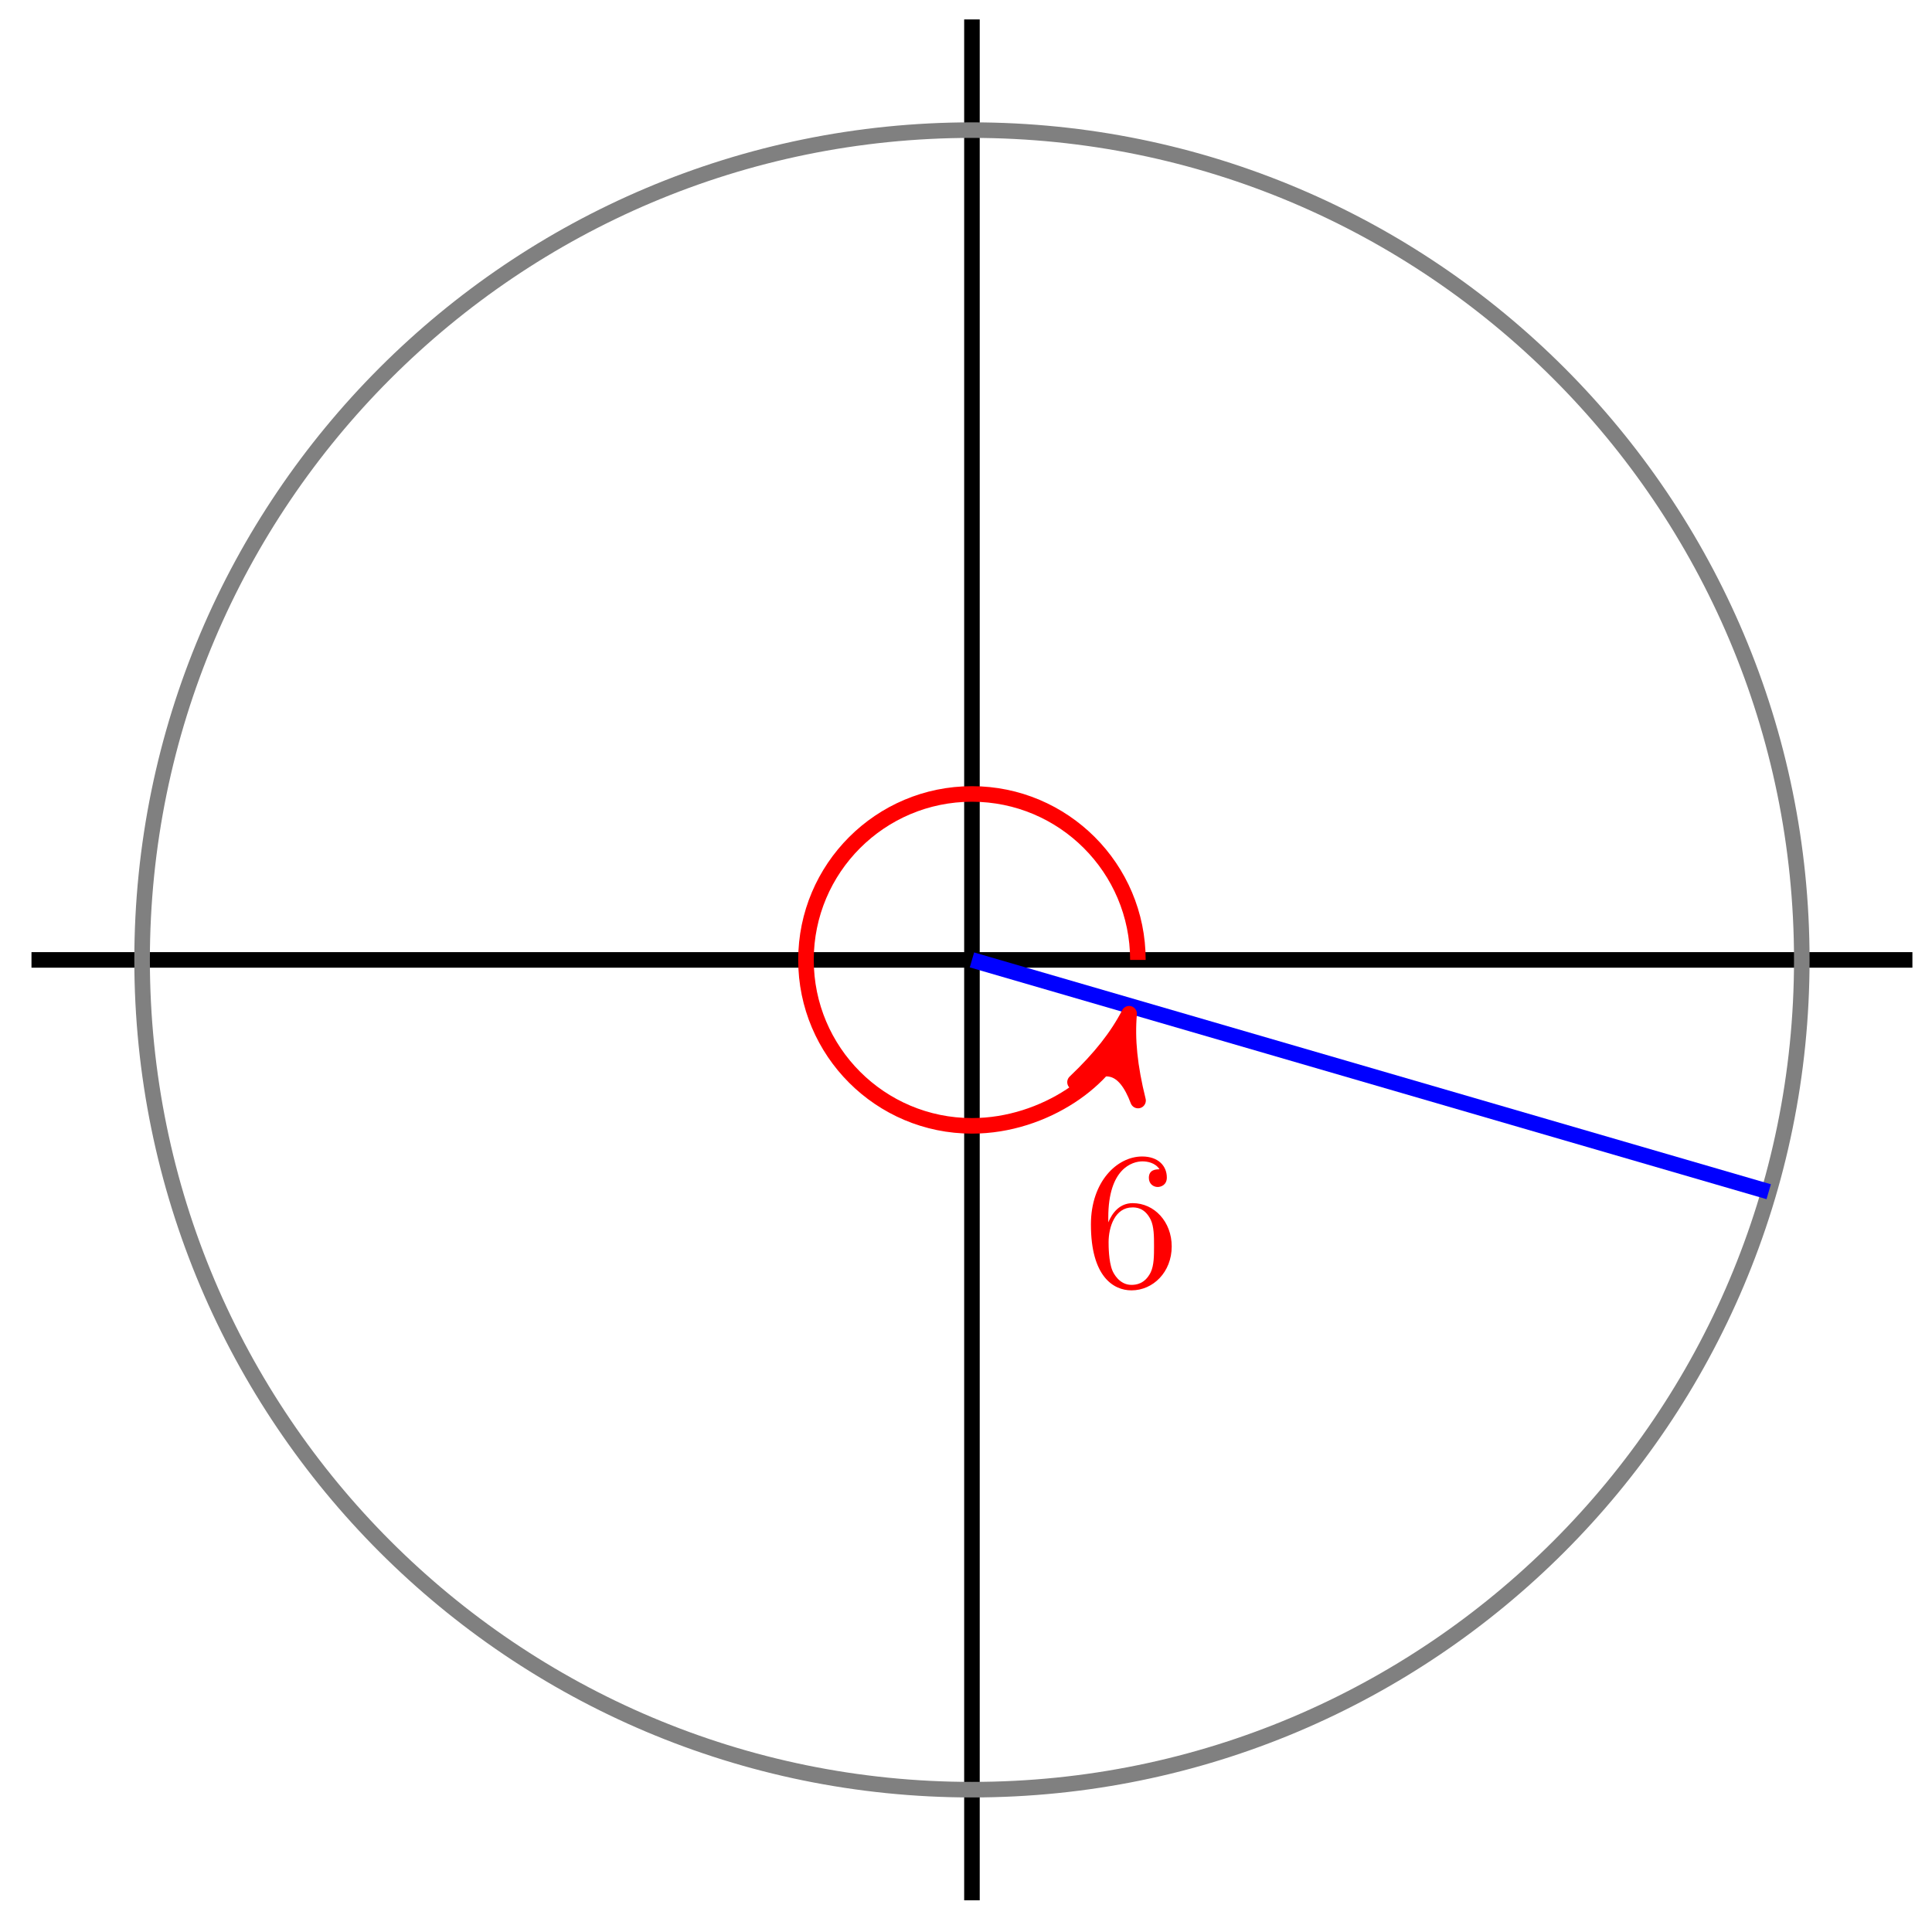
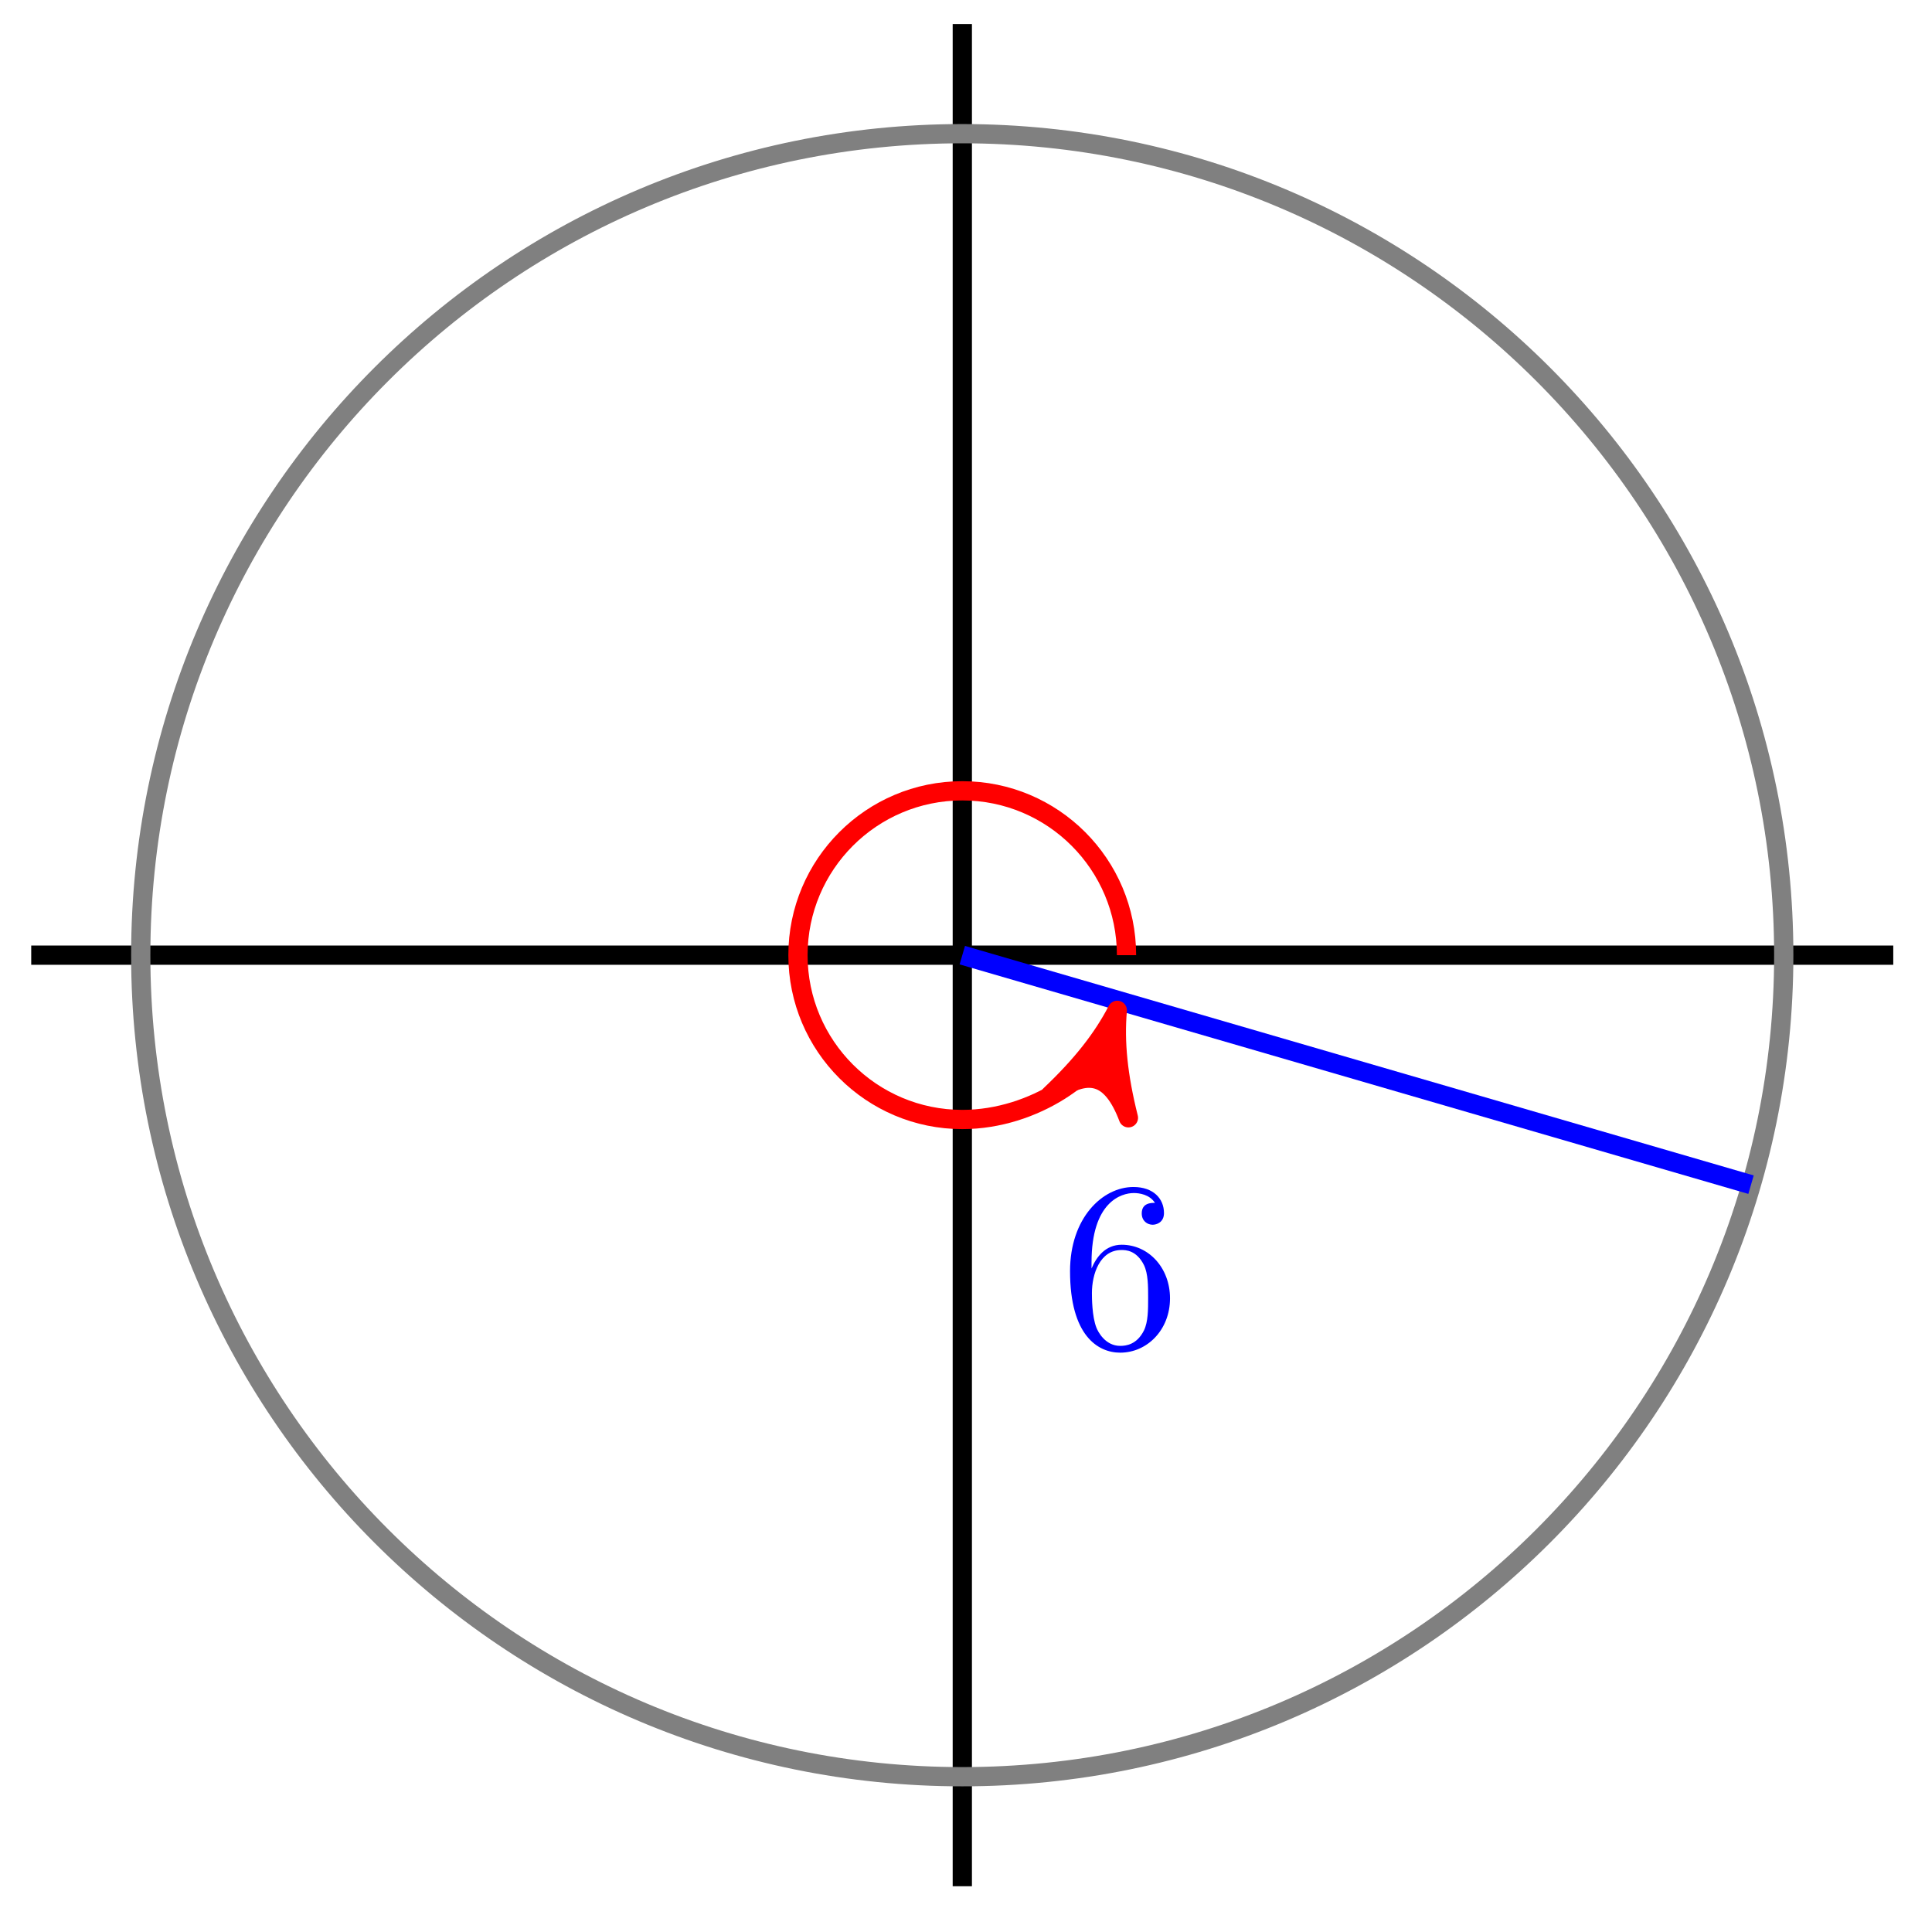
- <svg xmlns="http://www.w3.org/2000/svg" xmlns:xlink="http://www.w3.org/1999/xlink" width="99pt" height="99pt" viewBox="0 0 99 99" version="1.1">
+ <svg xmlns="http://www.w3.org/2000/svg" xmlns:xlink="http://www.w3.org/1999/xlink" width="79pt" height="80pt" viewBox="0 0 79 80" version="1.1">
  <defs>
    <g>
      <symbol overflow="visible" id="glyph0-0">
        <path style="stroke:none;" d="" />
      </symbol>
      <symbol overflow="visible" id="glyph0-1">
        <path style="stroke:none;" d="M 4.562 -2.031 C 4.562 -3.297 3.672 -4.25 2.562 -4.25 C 1.891 -4.25 1.516 -3.75 1.312 -3.266 L 1.312 -3.516 C 1.312 -6.031 2.547 -6.391 3.062 -6.391 C 3.297 -6.391 3.719 -6.328 3.938 -5.984 C 3.781 -5.984 3.391 -5.984 3.391 -5.547 C 3.391 -5.234 3.625 -5.078 3.844 -5.078 C 4 -5.078 4.312 -5.172 4.312 -5.562 C 4.312 -6.156 3.875 -6.641 3.047 -6.641 C 1.766 -6.641 0.422 -5.359 0.422 -3.156 C 0.422 -0.484 1.578 0.219 2.5 0.219 C 3.609 0.219 4.562 -0.719 4.562 -2.031 Z M 3.656 -2.047 C 3.656 -1.562 3.656 -1.062 3.484 -0.703 C 3.188 -0.109 2.734 -0.062 2.5 -0.062 C 1.875 -0.062 1.578 -0.656 1.516 -0.812 C 1.328 -1.281 1.328 -2.078 1.328 -2.25 C 1.328 -3.031 1.656 -4.031 2.547 -4.031 C 2.719 -4.031 3.172 -4.031 3.484 -3.406 C 3.656 -3.047 3.656 -2.531 3.656 -2.047 Z M 3.656 -2.047 " />
      </symbol>
    </g>
  </defs>
  <g id="surface1">
-     <path style="fill:none;stroke-width:0.797;stroke-linecap:butt;stroke-linejoin:miter;stroke:rgb(0%,0%,0%);stroke-opacity:1;stroke-miterlimit:10;" d="M -48.189 -0.001 L 48.189 -0.001 " transform="matrix(1.00005,0,0,-1,49.80474,49.187)" />
-     <path style="fill:none;stroke-width:0.797;stroke-linecap:butt;stroke-linejoin:miter;stroke:rgb(0%,0%,0%);stroke-opacity:1;stroke-miterlimit:10;" d="M -0 -48.188 L -0 48.191 " transform="matrix(1.00005,0,0,-1,49.80474,49.187)" />
-     <path style="fill:none;stroke-width:0.797;stroke-linecap:butt;stroke-linejoin:miter;stroke:rgb(50%,50%,50%);stroke-opacity:1;stroke-miterlimit:10;" d="M 42.521 -0.001 C 42.521 23.484 23.483 42.519 -0 42.519 C -23.483 42.519 -42.521 23.484 -42.521 -0.001 C -42.521 -23.485 -23.483 -42.52 -0 -42.52 C 23.483 -42.52 42.521 -23.485 42.521 -0.001 Z M 42.521 -0.001 " transform="matrix(1.00005,0,0,-1,49.80474,49.187)" />
-     <path style="fill:none;stroke-width:0.797;stroke-linecap:butt;stroke-linejoin:miter;stroke:rgb(0%,0%,100%);stroke-opacity:1;stroke-miterlimit:10;" d="M 40.826 -11.879 L -0 -0.001 " transform="matrix(1.00005,0,0,-1,49.80474,49.187)" />
-     <path style="fill:none;stroke-width:0.797;stroke-linecap:butt;stroke-linejoin:miter;stroke:rgb(100%,0%,0%);stroke-opacity:1;stroke-miterlimit:10;" d="M 8.503 -0.001 C 8.503 4.695 4.695 8.503 -0 8.503 C -4.695 8.503 -8.504 4.695 -8.504 -0.001 C -8.504 -4.696 -4.695 -8.504 -0 -8.504 C 3.781 -8.504 7.109 -6.004 7.765 -3.754 " transform="matrix(1.00005,0,0,-1,49.80474,49.187)" />
-     <path style="fill-rule:nonzero;fill:rgb(100%,0%,0%);fill-opacity:1;stroke-width:0.797;stroke-linecap:butt;stroke-linejoin:round;stroke:rgb(100%,0%,0%);stroke-opacity:1;stroke-miterlimit:10;" d="M 1.036 -0 C -0.259 0.257 -1.553 0.776 -3.107 1.682 C -1.556 0.519 -1.555 -0.519 -3.108 -1.682 C -1.553 -0.778 -0.259 -0.259 1.036 -0 Z M 1.036 -0 " transform="matrix(0.279384,-0.96013,-0.960178,-0.27937,57.56938,52.94034)" />
-     <g style="fill:rgb(100%,0%,0%);fill-opacity:1;">
-       <use xlink:href="#glyph0-1" x="55.479" y="65.902" />
+     <path style="fill:none;stroke-width:0.797;stroke-linecap:butt;stroke-linejoin:miter;stroke:rgb(0%,0%,0%);stroke-opacity:1;stroke-miterlimit:10;" d="M -38.553 0 L 38.552 0 " transform="matrix(1,0,0,-1.00005,39.846,39.55123)" />
+     <path style="fill:none;stroke-width:0.797;stroke-linecap:butt;stroke-linejoin:miter;stroke:rgb(0%,0%,0%);stroke-opacity:1;stroke-miterlimit:10;" d="M 0.002 -38.552 L 0.002 38.553 " transform="matrix(1,0,0,-1.00005,39.846,39.55123)" />
+     <path style="fill:none;stroke-width:0.797;stroke-linecap:butt;stroke-linejoin:miter;stroke:rgb(50%,50%,50%);stroke-opacity:1;stroke-miterlimit:10;" d="M 34.017 0 C 34.017 18.789 18.787 34.014 0.002 34.014 C -18.787 34.014 -34.018 18.789 -34.018 0 C -34.018 -18.788 -18.787 -34.017 0.002 -34.017 C 18.787 -34.017 34.017 -18.788 34.017 0 Z M 34.017 0 " transform="matrix(1,0,0,-1.00005,39.846,39.55123)" />
+     <path style="fill:none;stroke-width:0.797;stroke-linecap:butt;stroke-linejoin:miter;stroke:rgb(0%,0%,100%);stroke-opacity:1;stroke-miterlimit:10;" d="M 32.662 -9.503 L 0.002 0 " transform="matrix(1,0,0,-1.00005,39.846,39.55123)" />
+     <path style="fill:none;stroke-width:0.797;stroke-linecap:butt;stroke-linejoin:miter;stroke:rgb(100%,0%,0%);stroke-opacity:1;stroke-miterlimit:10;" d="M 6.802 0 C 6.802 3.758 3.756 6.805 0.002 6.805 C -3.756 6.805 -6.803 3.758 -6.803 0 C -6.803 -3.757 -3.756 -6.804 0.002 -6.804 C 3.025 -6.804 5.685 -4.804 6.131 -3.277 " transform="matrix(1,0,0,-1.00005,39.846,39.55123)" />
+     <path style="fill-rule:nonzero;fill:rgb(100%,0%,0%);fill-opacity:1;stroke-width:0.797;stroke-linecap:butt;stroke-linejoin:round;stroke:rgb(100%,0%,0%);stroke-opacity:1;stroke-miterlimit:10;" d="M 1.035 0.001 C -0.261 0.258 -1.555 0.777 -3.108 1.684 C -1.553 0.517 -1.553 -0.516 -3.109 -1.685 C -1.554 -0.777 -0.261 -0.258 1.035 0.001 Z M 1.035 0.001 " transform="matrix(0.27937,-0.960178,-0.96013,-0.279384,45.97726,42.82956)" />
+     <g style="fill:rgb(0%,0%,100%);fill-opacity:1;">
+       <use xlink:href="#glyph0-1" x="43.887" y="55.792" />
    </g>
  </g>
</svg>
